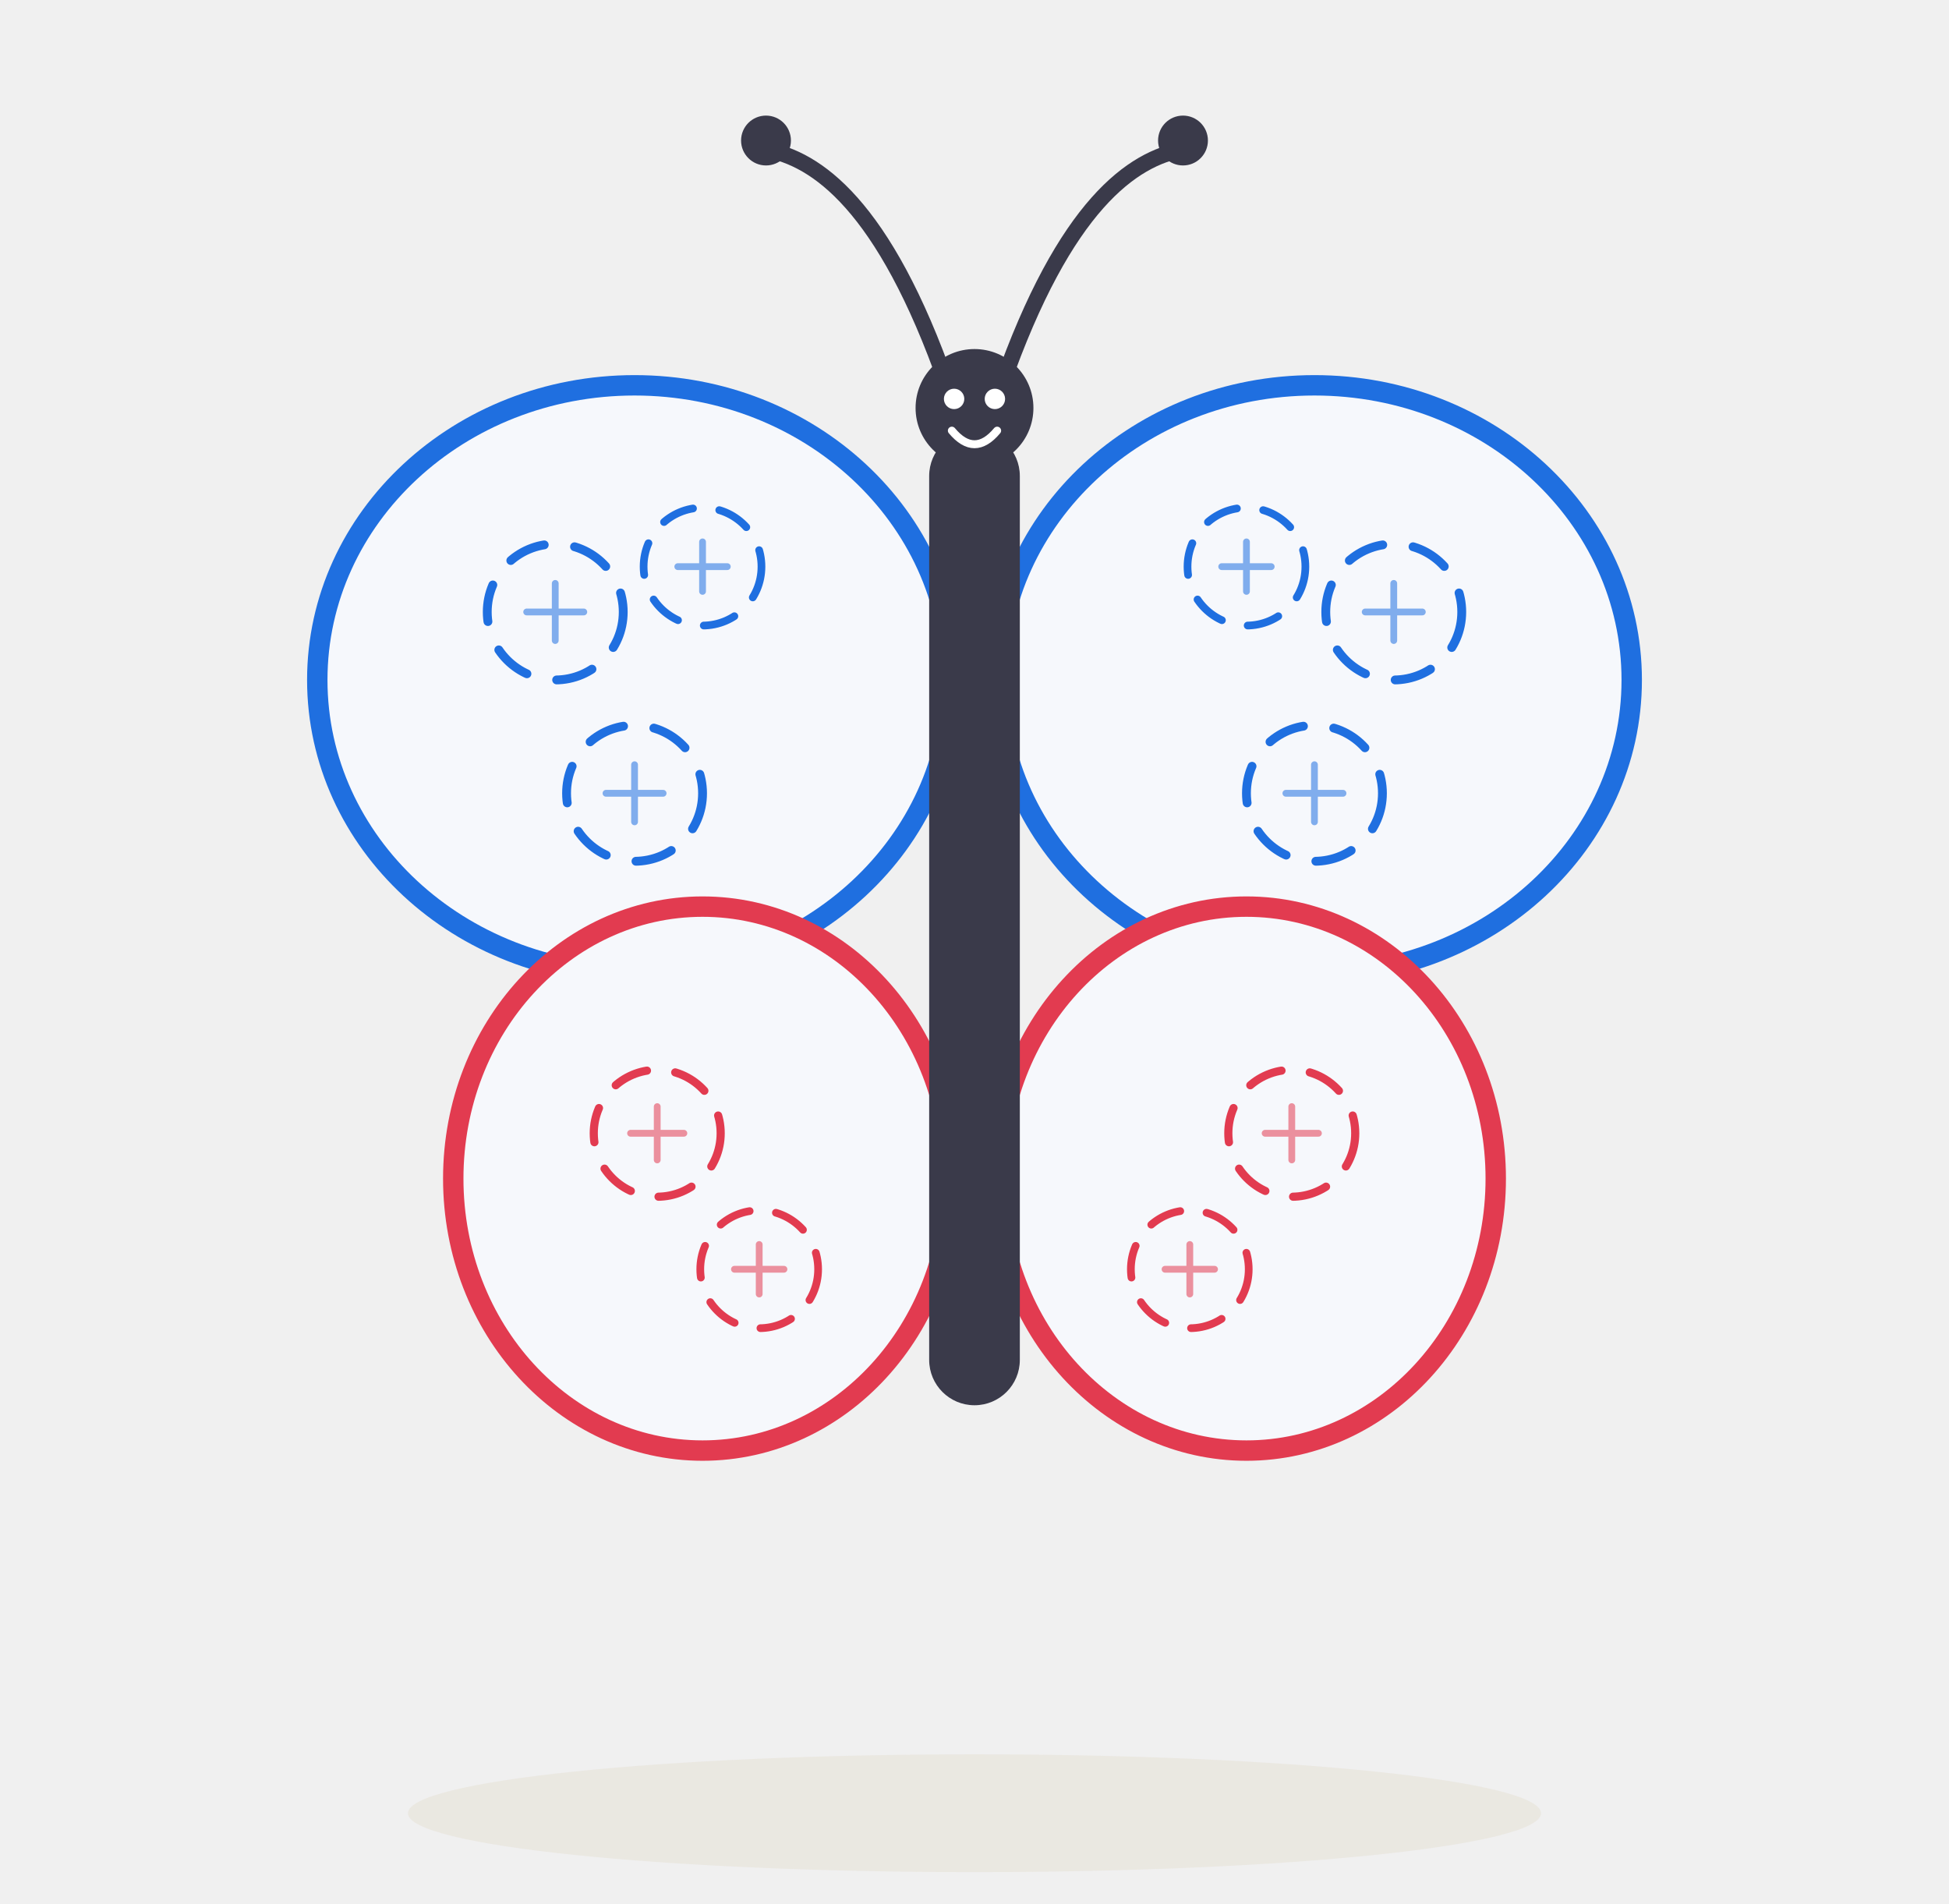
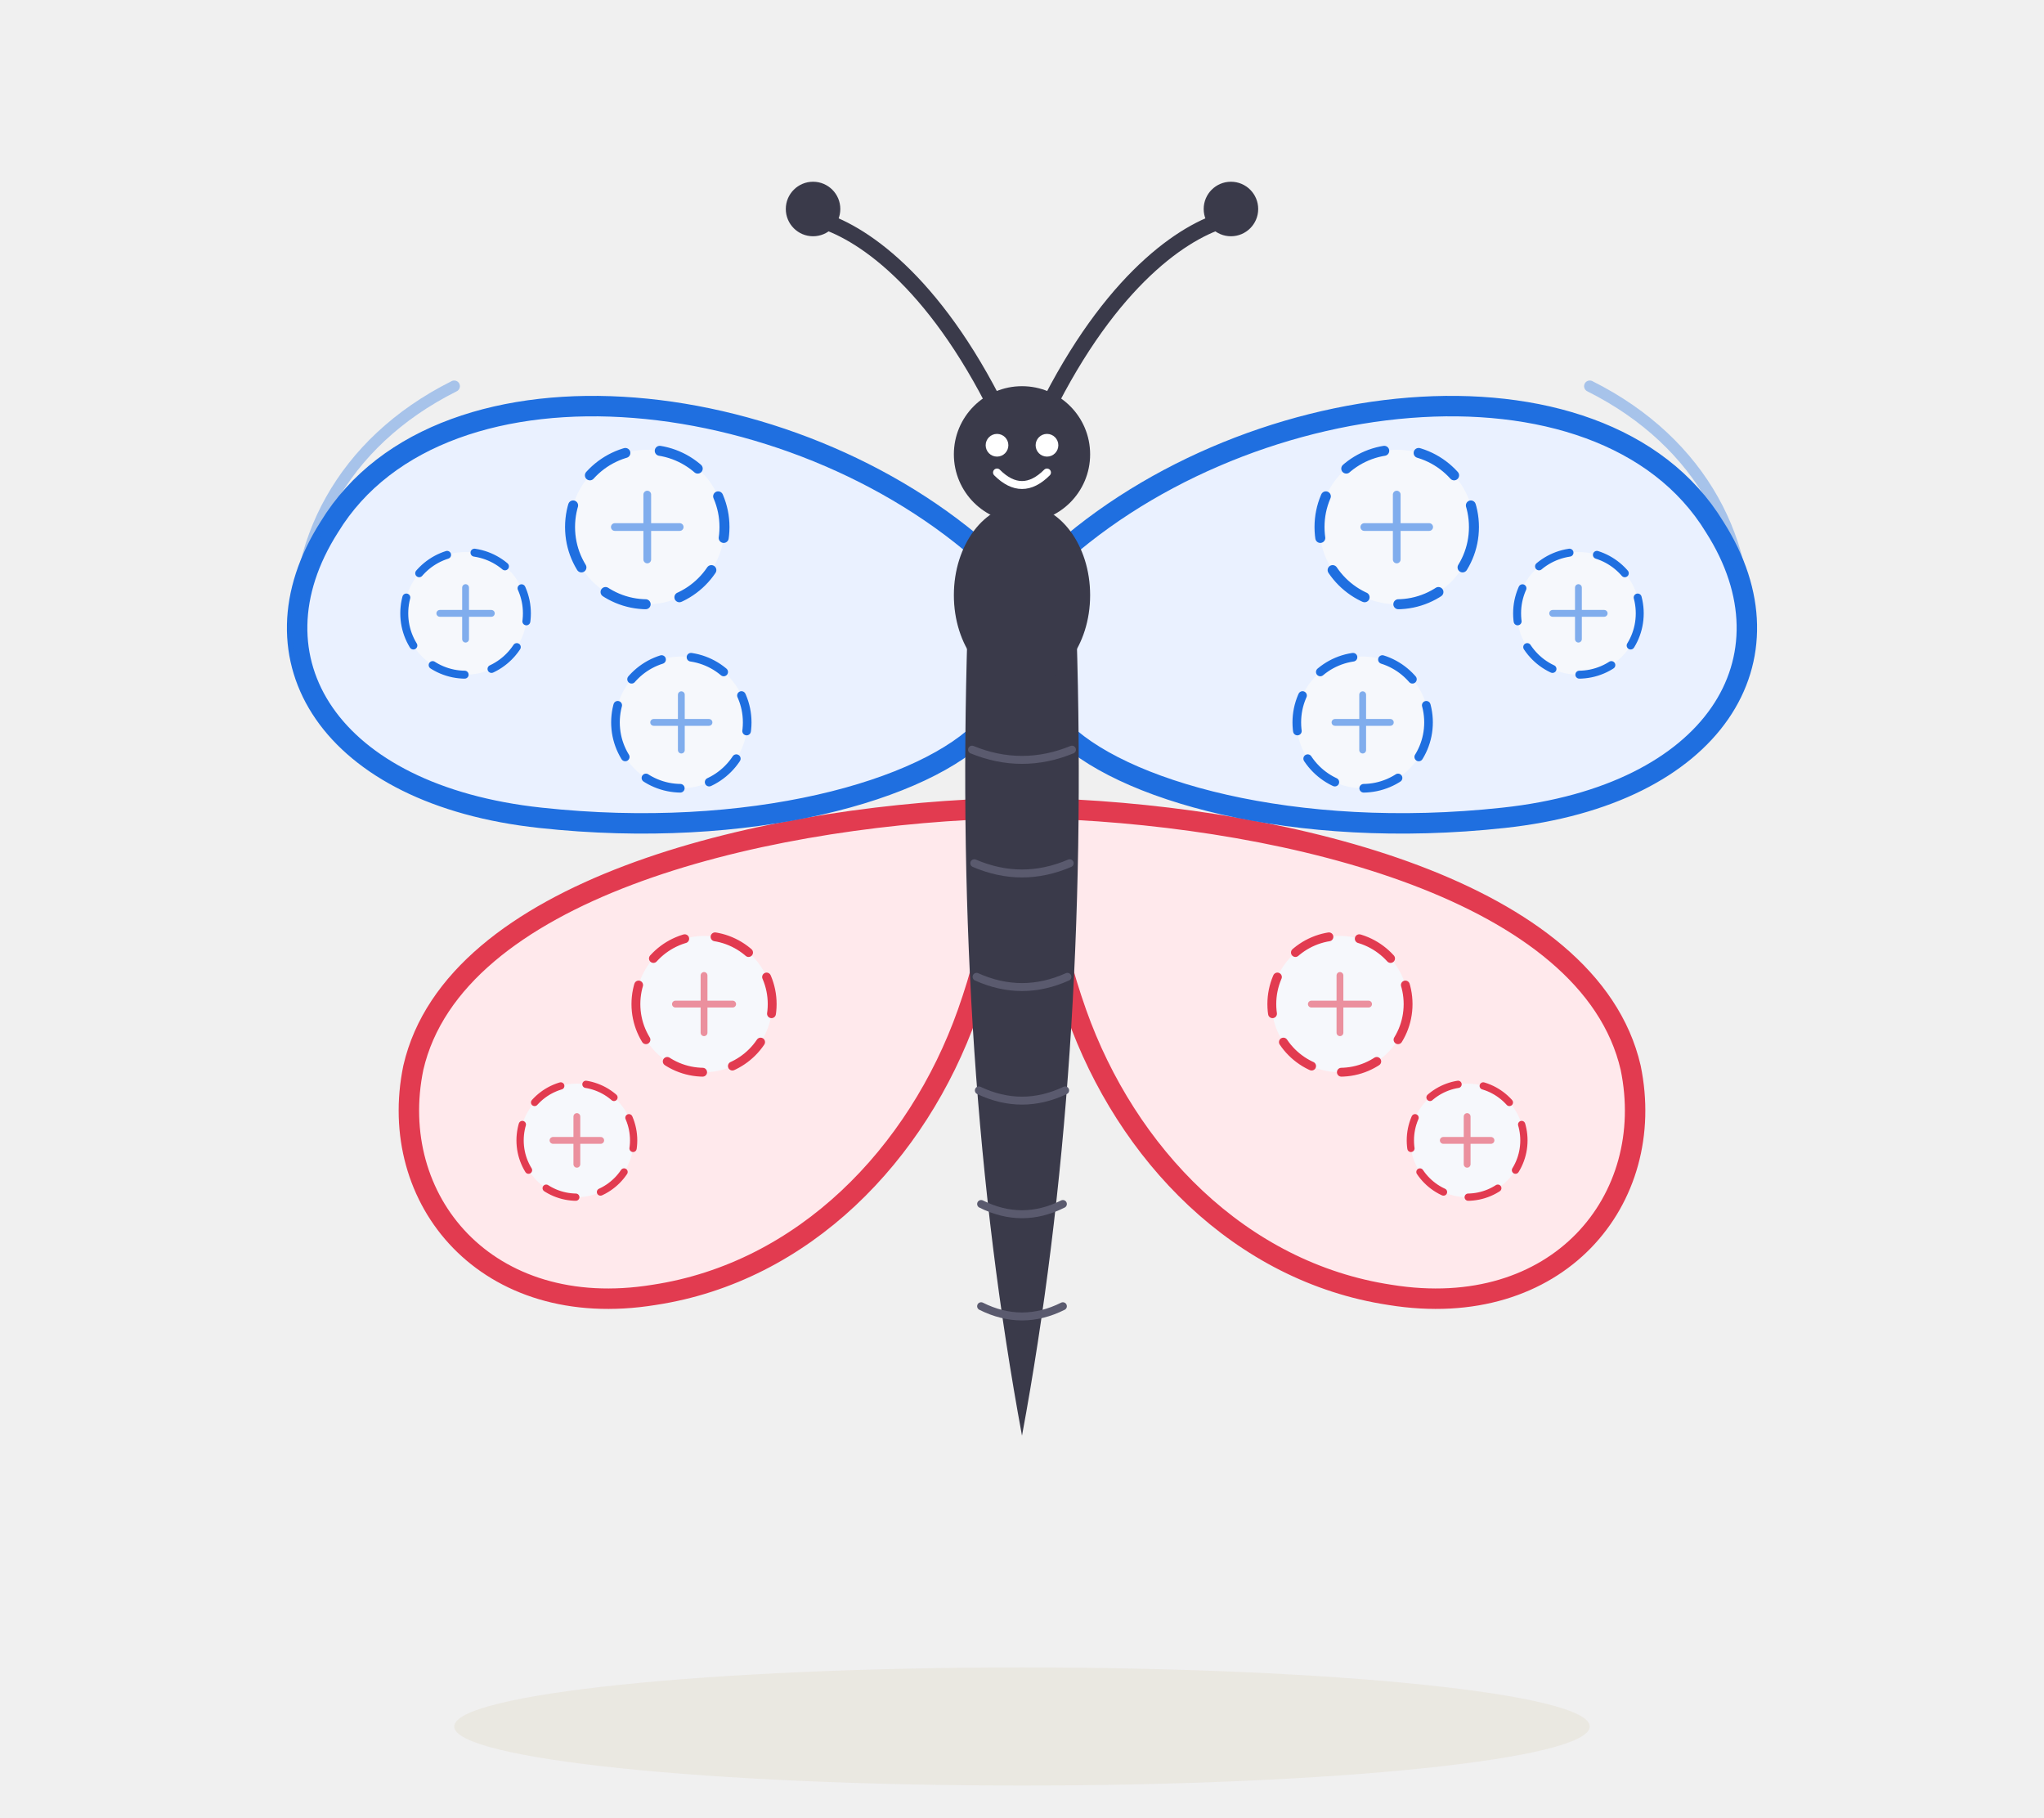
- <svg xmlns="http://www.w3.org/2000/svg" viewBox="0 0 860 840" width="860" height="840" font-family="Fredoka, sans-serif">
-   <ellipse cx="430" cy="800" rx="250" ry="26" fill="#E6E1D6" opacity="0.55" />
-   <path d="M418,170 C390,90 360,70 338,66" fill="none" stroke="#3A3A4A" stroke-width="7" stroke-linecap="round" />
-   <path d="M442,170 C470,90 500,70 522,66" fill="none" stroke="#3A3A4A" stroke-width="7" stroke-linecap="round" />
-   <circle cx="338" cy="62" r="11" fill="#3A3A4A" />
-   <circle cx="522" cy="62" r="11" fill="#3A3A4A" />
-   <ellipse cx="280" cy="300" rx="140" ry="130" fill="#F6F8FC" stroke="#1F6FE0" stroke-width="9" />
-   <circle cx="245" cy="270" r="30" fill="#F6F8FC" stroke="#1F6FE0" stroke-width="3.9" stroke-dasharray="16.5 13.5" stroke-linecap="round" />
-   <path d="M232.4,270 H257.6 M245,257.4 V282.6" stroke="#1F6FE0" stroke-width="3.0" stroke-linecap="round" opacity="0.55" />
-   <circle cx="310" cy="250" r="26" fill="#F6F8FC" stroke="#1F6FE0" stroke-width="3.4" stroke-dasharray="14.3 11.7" stroke-linecap="round" />
-   <path d="M299.08,250 H320.92 M310,239.08 V260.92" stroke="#1F6FE0" stroke-width="3.0" stroke-linecap="round" opacity="0.55" />
-   <circle cx="280" cy="350" r="30" fill="#F6F8FC" stroke="#1F6FE0" stroke-width="3.9" stroke-dasharray="16.5 13.5" stroke-linecap="round" />
-   <path d="M267.4,350 H292.6 M280,337.4 V362.6" stroke="#1F6FE0" stroke-width="3.0" stroke-linecap="round" opacity="0.55" />
-   <ellipse cx="580" cy="300" rx="140" ry="130" fill="#F6F8FC" stroke="#1F6FE0" stroke-width="9" />
-   <circle cx="615" cy="270" r="30" fill="#F6F8FC" stroke="#1F6FE0" stroke-width="3.9" stroke-dasharray="16.5 13.5" stroke-linecap="round" />
-   <path d="M602.4,270 H627.6 M615,257.4 V282.6" stroke="#1F6FE0" stroke-width="3.0" stroke-linecap="round" opacity="0.55" />
-   <circle cx="550" cy="250" r="26" fill="#F6F8FC" stroke="#1F6FE0" stroke-width="3.4" stroke-dasharray="14.3 11.7" stroke-linecap="round" />
-   <path d="M539.08,250 H560.92 M550,239.08 V260.92" stroke="#1F6FE0" stroke-width="3.0" stroke-linecap="round" opacity="0.55" />
-   <circle cx="580" cy="350" r="30" fill="#F6F8FC" stroke="#1F6FE0" stroke-width="3.9" stroke-dasharray="16.5 13.5" stroke-linecap="round" />
-   <path d="M567.4,350 H592.6 M580,337.4 V362.6" stroke="#1F6FE0" stroke-width="3.0" stroke-linecap="round" opacity="0.55" />
-   <ellipse cx="310" cy="520" rx="110" ry="120" fill="#F6F8FC" stroke="#E23B50" stroke-width="9" />
-   <circle cx="290" cy="500" r="28" fill="#F6F8FC" stroke="#E23B50" stroke-width="3.6" stroke-dasharray="15.4 12.6" stroke-linecap="round" />
-   <path d="M278.24,500 H301.76 M290,488.24 V511.76" stroke="#E23B50" stroke-width="3.0" stroke-linecap="round" opacity="0.55" />
-   <circle cx="335" cy="560" r="26" fill="#F6F8FC" stroke="#E23B50" stroke-width="3.4" stroke-dasharray="14.3 11.7" stroke-linecap="round" />
-   <path d="M324.08,560 H345.92 M335,549.08 V570.92" stroke="#E23B50" stroke-width="3.0" stroke-linecap="round" opacity="0.55" />
-   <ellipse cx="550" cy="520" rx="110" ry="120" fill="#F6F8FC" stroke="#E23B50" stroke-width="9" />
-   <circle cx="570" cy="500" r="28" fill="#F6F8FC" stroke="#E23B50" stroke-width="3.6" stroke-dasharray="15.4 12.6" stroke-linecap="round" />
-   <path d="M558.24,500 H581.76 M570,488.24 V511.76" stroke="#E23B50" stroke-width="3.0" stroke-linecap="round" opacity="0.55" />
-   <circle cx="525" cy="560" r="26" fill="#F6F8FC" stroke="#E23B50" stroke-width="3.4" stroke-dasharray="14.3 11.7" stroke-linecap="round" />
-   <path d="M514.08,560 H535.92 M525,549.08 V570.92" stroke="#E23B50" stroke-width="3.0" stroke-linecap="round" opacity="0.55" />
-   <rect x="410" y="190" width="40" height="430" rx="20" fill="#3A3A4A" />
-   <circle cx="430" cy="180" r="26" fill="#3A3A4A" />
-   <circle cx="421" cy="176" r="4.5" fill="#fff" />
-   <circle cx="439" cy="176" r="4.5" fill="#fff" />
-   <path d="M420,190 q10,12 20,0" fill="none" stroke="#fff" stroke-width="3.5" stroke-linecap="round" />
+ <svg xmlns="http://www.w3.org/2000/svg" viewBox="0 0 900 800" width="900" height="800" font-family="Fredoka, sans-serif">
+   <ellipse cx="450" cy="760" rx="250" ry="26" fill="#E6E1D6" opacity="0.55" />
+   <path d="M464,356 C568,360 700,392 718,470 C730,528 686,582 612,570 C546,560 496,508 474,446 C462,412 458,384 464,356 Z" fill="#FFE9EC" stroke="#E23B50" stroke-width="9" stroke-linejoin="round" />
+   <path d="M460,250 C545,168 705,150 755,232 C792,290 755,350 662,360 C570,370 492,348 466,320 C452,300 450,276 460,250 Z" fill="#EAF1FF" stroke="#1F6FE0" stroke-width="9" stroke-linejoin="round" />
+   <path d="M700,170 C750,195 772,240 768,285" fill="none" stroke="#1F6FE0" stroke-width="5" opacity="0.35" stroke-linecap="round" />
+   <circle cx="615" cy="232" r="34" fill="#F6F8FC" stroke="#1F6FE0" stroke-width="4.4" stroke-dasharray="18.7 15.3" stroke-linecap="round" />
+   <path d="M600.72,232 H629.28 M615,217.72 V246.28" stroke="#1F6FE0" stroke-width="3.4" stroke-linecap="round" opacity="0.55" />
+   <circle cx="695" cy="270" r="27" fill="#F6F8FC" stroke="#1F6FE0" stroke-width="3.5" stroke-dasharray="14.9 12.2" stroke-linecap="round" />
+   <path d="M683.66,270 H706.34 M695,258.66 V281.34" stroke="#1F6FE0" stroke-width="3.0" stroke-linecap="round" opacity="0.55" />
+   <circle cx="600" cy="318" r="29" fill="#F6F8FC" stroke="#1F6FE0" stroke-width="3.8" stroke-dasharray="16.0 13.1" stroke-linecap="round" />
+   <path d="M587.82,318 H612.18 M600,305.82 V330.18" stroke="#1F6FE0" stroke-width="3.0" stroke-linecap="round" opacity="0.55" />
+   <circle cx="590" cy="442" r="30" fill="#F6F8FC" stroke="#E23B50" stroke-width="3.9" stroke-dasharray="16.5 13.5" stroke-linecap="round" />
+   <path d="M577.4,442 H602.6 M590,429.4 V454.6" stroke="#E23B50" stroke-width="3.0" stroke-linecap="round" opacity="0.55" />
+   <circle cx="646" cy="502" r="25" fill="#F6F8FC" stroke="#E23B50" stroke-width="3.2" stroke-dasharray="13.8 11.2" stroke-linecap="round" />
+   <path d="M635.5,502 H656.5 M646,491.5 V512.5" stroke="#E23B50" stroke-width="3.0" stroke-linecap="round" opacity="0.55" />
+   <g transform="translate(900,0) scale(-1,1)">
+     <path d="M464,356 C568,360 700,392 718,470 C730,528 686,582 612,570 C546,560 496,508 474,446 C462,412 458,384 464,356 Z" fill="#FFE9EC" stroke="#E23B50" stroke-width="9" stroke-linejoin="round" />
+     <path d="M460,250 C545,168 705,150 755,232 C792,290 755,350 662,360 C570,370 492,348 466,320 C452,300 450,276 460,250 Z" fill="#EAF1FF" stroke="#1F6FE0" stroke-width="9" stroke-linejoin="round" />
+     <path d="M700,170 C750,195 772,240 768,285" fill="none" stroke="#1F6FE0" stroke-width="5" opacity="0.35" stroke-linecap="round" />
+     <circle cx="615" cy="232" r="34" fill="#F6F8FC" stroke="#1F6FE0" stroke-width="4.4" stroke-dasharray="18.7 15.3" stroke-linecap="round" />
+     <path d="M600.72,232 H629.28 M615,217.72 V246.28" stroke="#1F6FE0" stroke-width="3.4" stroke-linecap="round" opacity="0.55" />
+     <circle cx="695" cy="270" r="27" fill="#F6F8FC" stroke="#1F6FE0" stroke-width="3.5" stroke-dasharray="14.9 12.2" stroke-linecap="round" />
+     <path d="M683.66,270 H706.34 M695,258.66 V281.34" stroke="#1F6FE0" stroke-width="3.0" stroke-linecap="round" opacity="0.55" />
+     <circle cx="600" cy="318" r="29" fill="#F6F8FC" stroke="#1F6FE0" stroke-width="3.8" stroke-dasharray="16.0 13.1" stroke-linecap="round" />
+     <path d="M587.82,318 H612.18 M600,305.82 V330.18" stroke="#1F6FE0" stroke-width="3.0" stroke-linecap="round" opacity="0.55" />
+     <circle cx="590" cy="442" r="30" fill="#F6F8FC" stroke="#E23B50" stroke-width="3.9" stroke-dasharray="16.5 13.5" stroke-linecap="round" />
+     <path d="M577.4,442 H602.6 M590,429.4 V454.6" stroke="#E23B50" stroke-width="3.0" stroke-linecap="round" opacity="0.55" />
+     <circle cx="646" cy="502" r="25" fill="#F6F8FC" stroke="#E23B50" stroke-width="3.2" stroke-dasharray="13.8 11.2" stroke-linecap="round" />
+     <path d="M635.5,502 H656.5 M646,491.5 V512.5" stroke="#E23B50" stroke-width="3.0" stroke-linecap="round" opacity="0.55" />
+   </g>
+   <path d="M426,278 Q420,470 450,632 Q480,470 474,278 Z" fill="#3A3A4A" />
+   <path d="M428,330 Q450,339 472,330" fill="none" stroke="#5A5A6E" stroke-width="3.5" stroke-linecap="round" />
+   <path d="M429,380 Q450,389 471,380" fill="none" stroke="#5A5A6E" stroke-width="3.5" stroke-linecap="round" />
+   <path d="M430,430 Q450,439 470,430" fill="none" stroke="#5A5A6E" stroke-width="3.5" stroke-linecap="round" />
+   <path d="M431,480 Q450,489 469,480" fill="none" stroke="#5A5A6E" stroke-width="3.5" stroke-linecap="round" />
+   <path d="M432,530 Q450,539 468,530" fill="none" stroke="#5A5A6E" stroke-width="3.5" stroke-linecap="round" />
+   <path d="M432,575 Q450,584 468,575" fill="none" stroke="#5A5A6E" stroke-width="3.5" stroke-linecap="round" />
+   <ellipse cx="450" cy="262" rx="30" ry="40" fill="#3A3A4A" />
+   <circle cx="450" cy="200" r="30" fill="#3A3A4A" />
+   <circle cx="439" cy="196" r="5" fill="#fff" />
+   <circle cx="461" cy="196" r="5" fill="#fff" />
+   <path d="M439,208 q11,11 22,0" fill="none" stroke="#fff" stroke-width="3.5" stroke-linecap="round" />
+   <path d="M437,176 C408,120 376,100 358,96" fill="none" stroke="#3A3A4A" stroke-width="7" stroke-linecap="round" />
+   <path d="M463,176 C492,120 524,100 542,96" fill="none" stroke="#3A3A4A" stroke-width="7" stroke-linecap="round" />
+   <circle cx="358" cy="92" r="12" fill="#3A3A4A" />
+   <circle cx="542" cy="92" r="12" fill="#3A3A4A" />
</svg>
